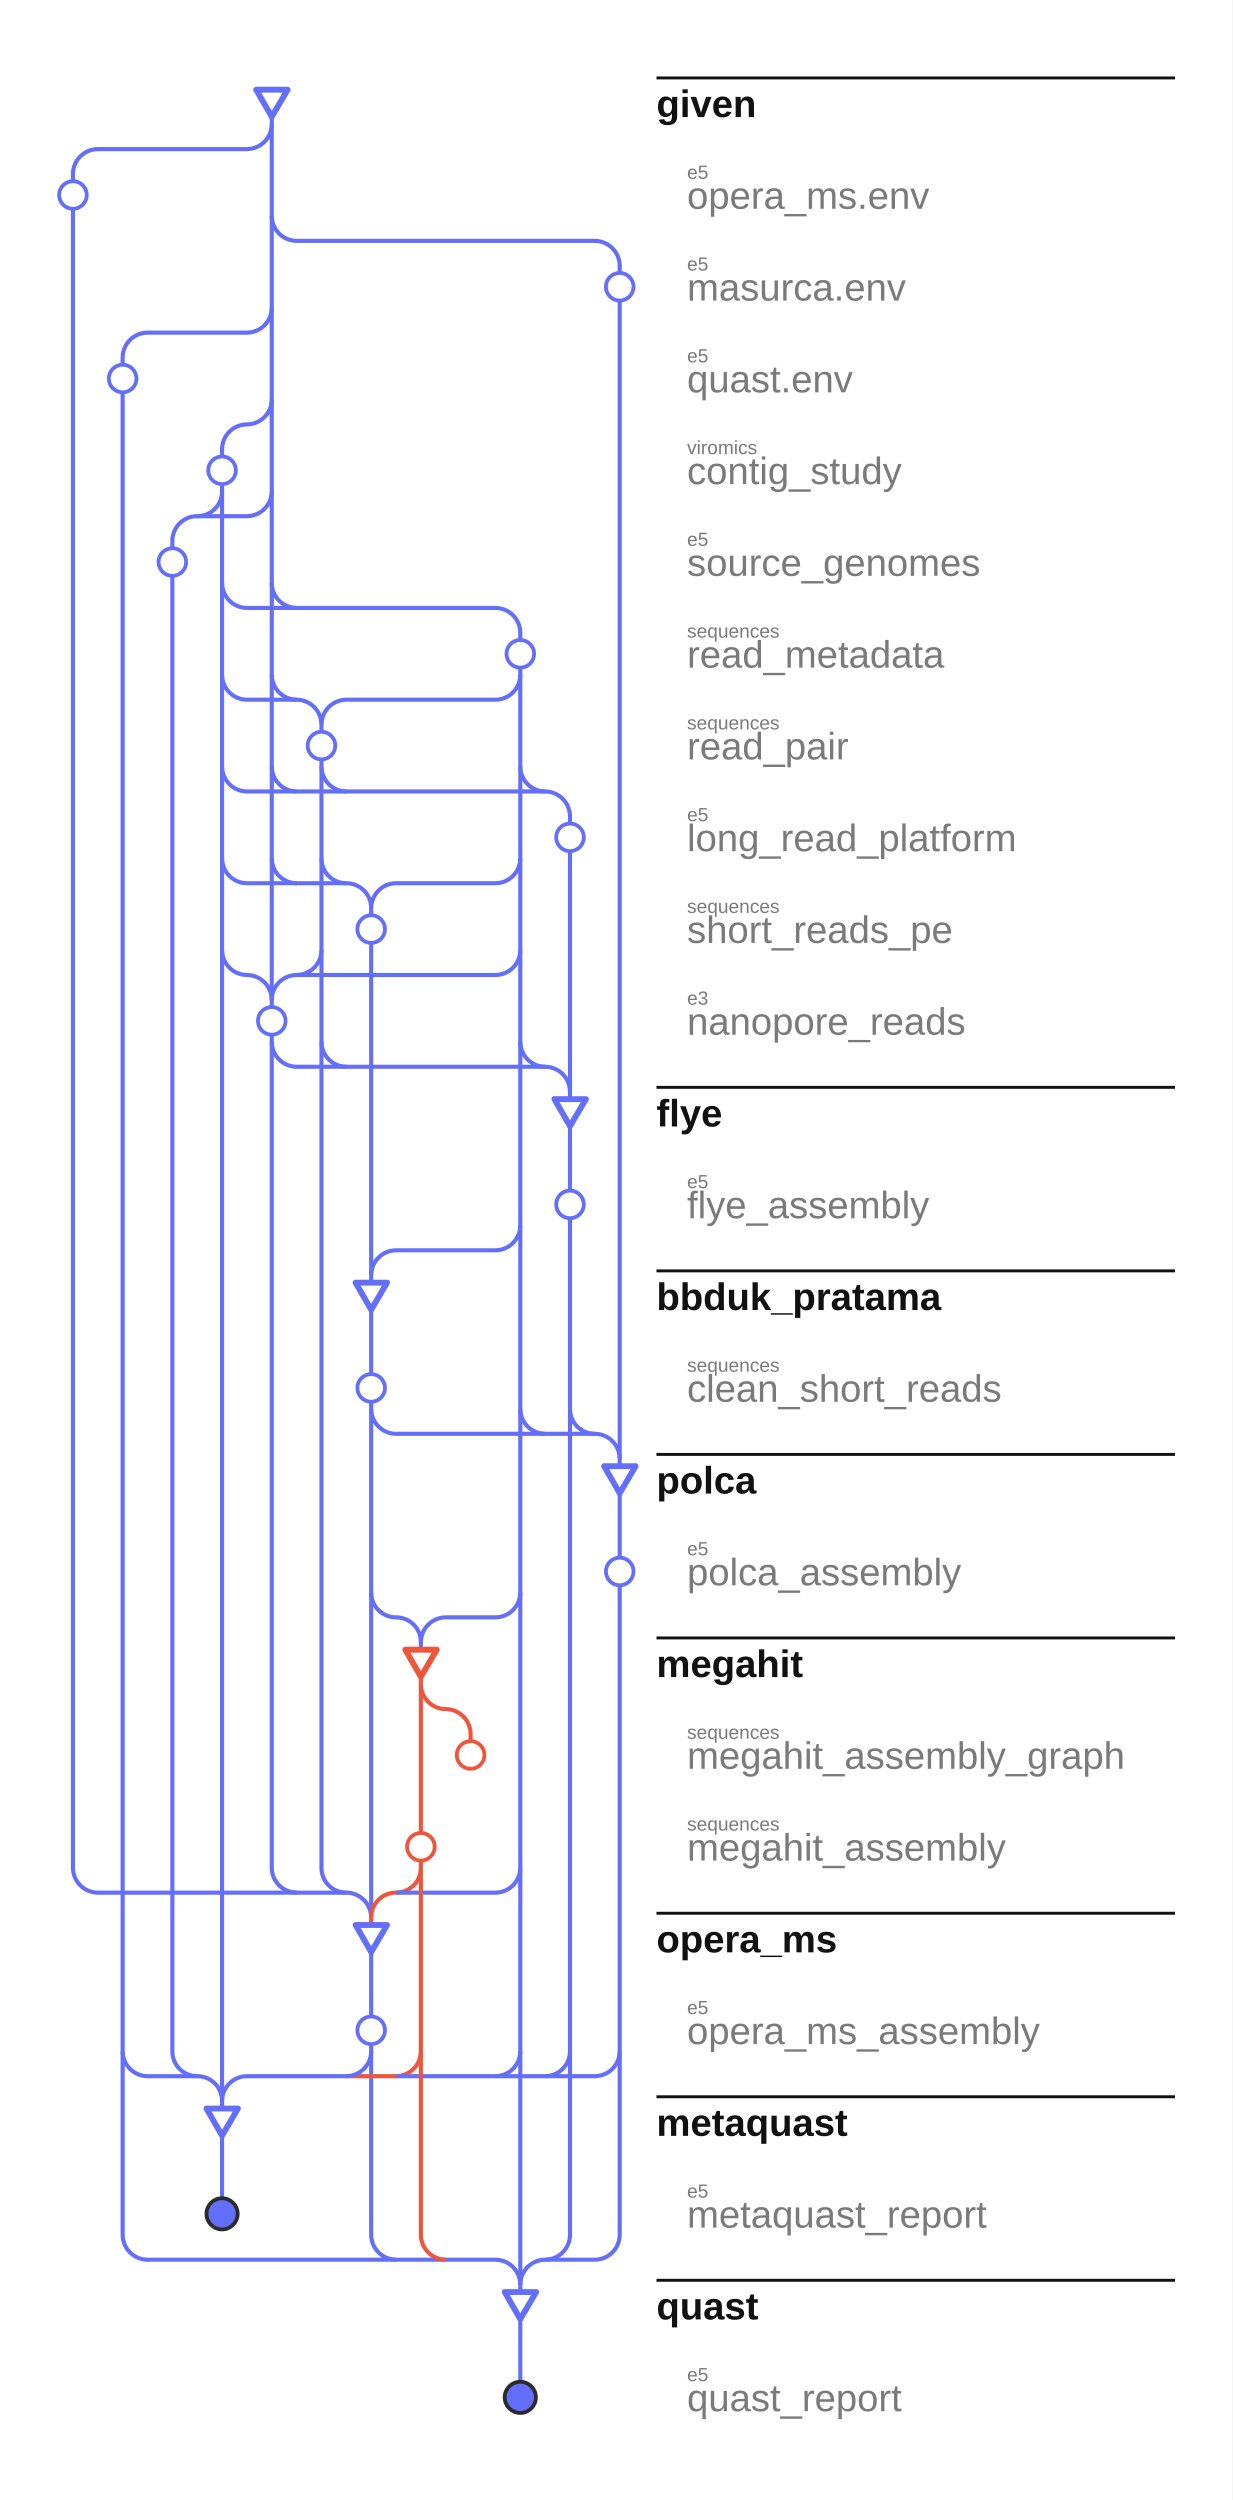
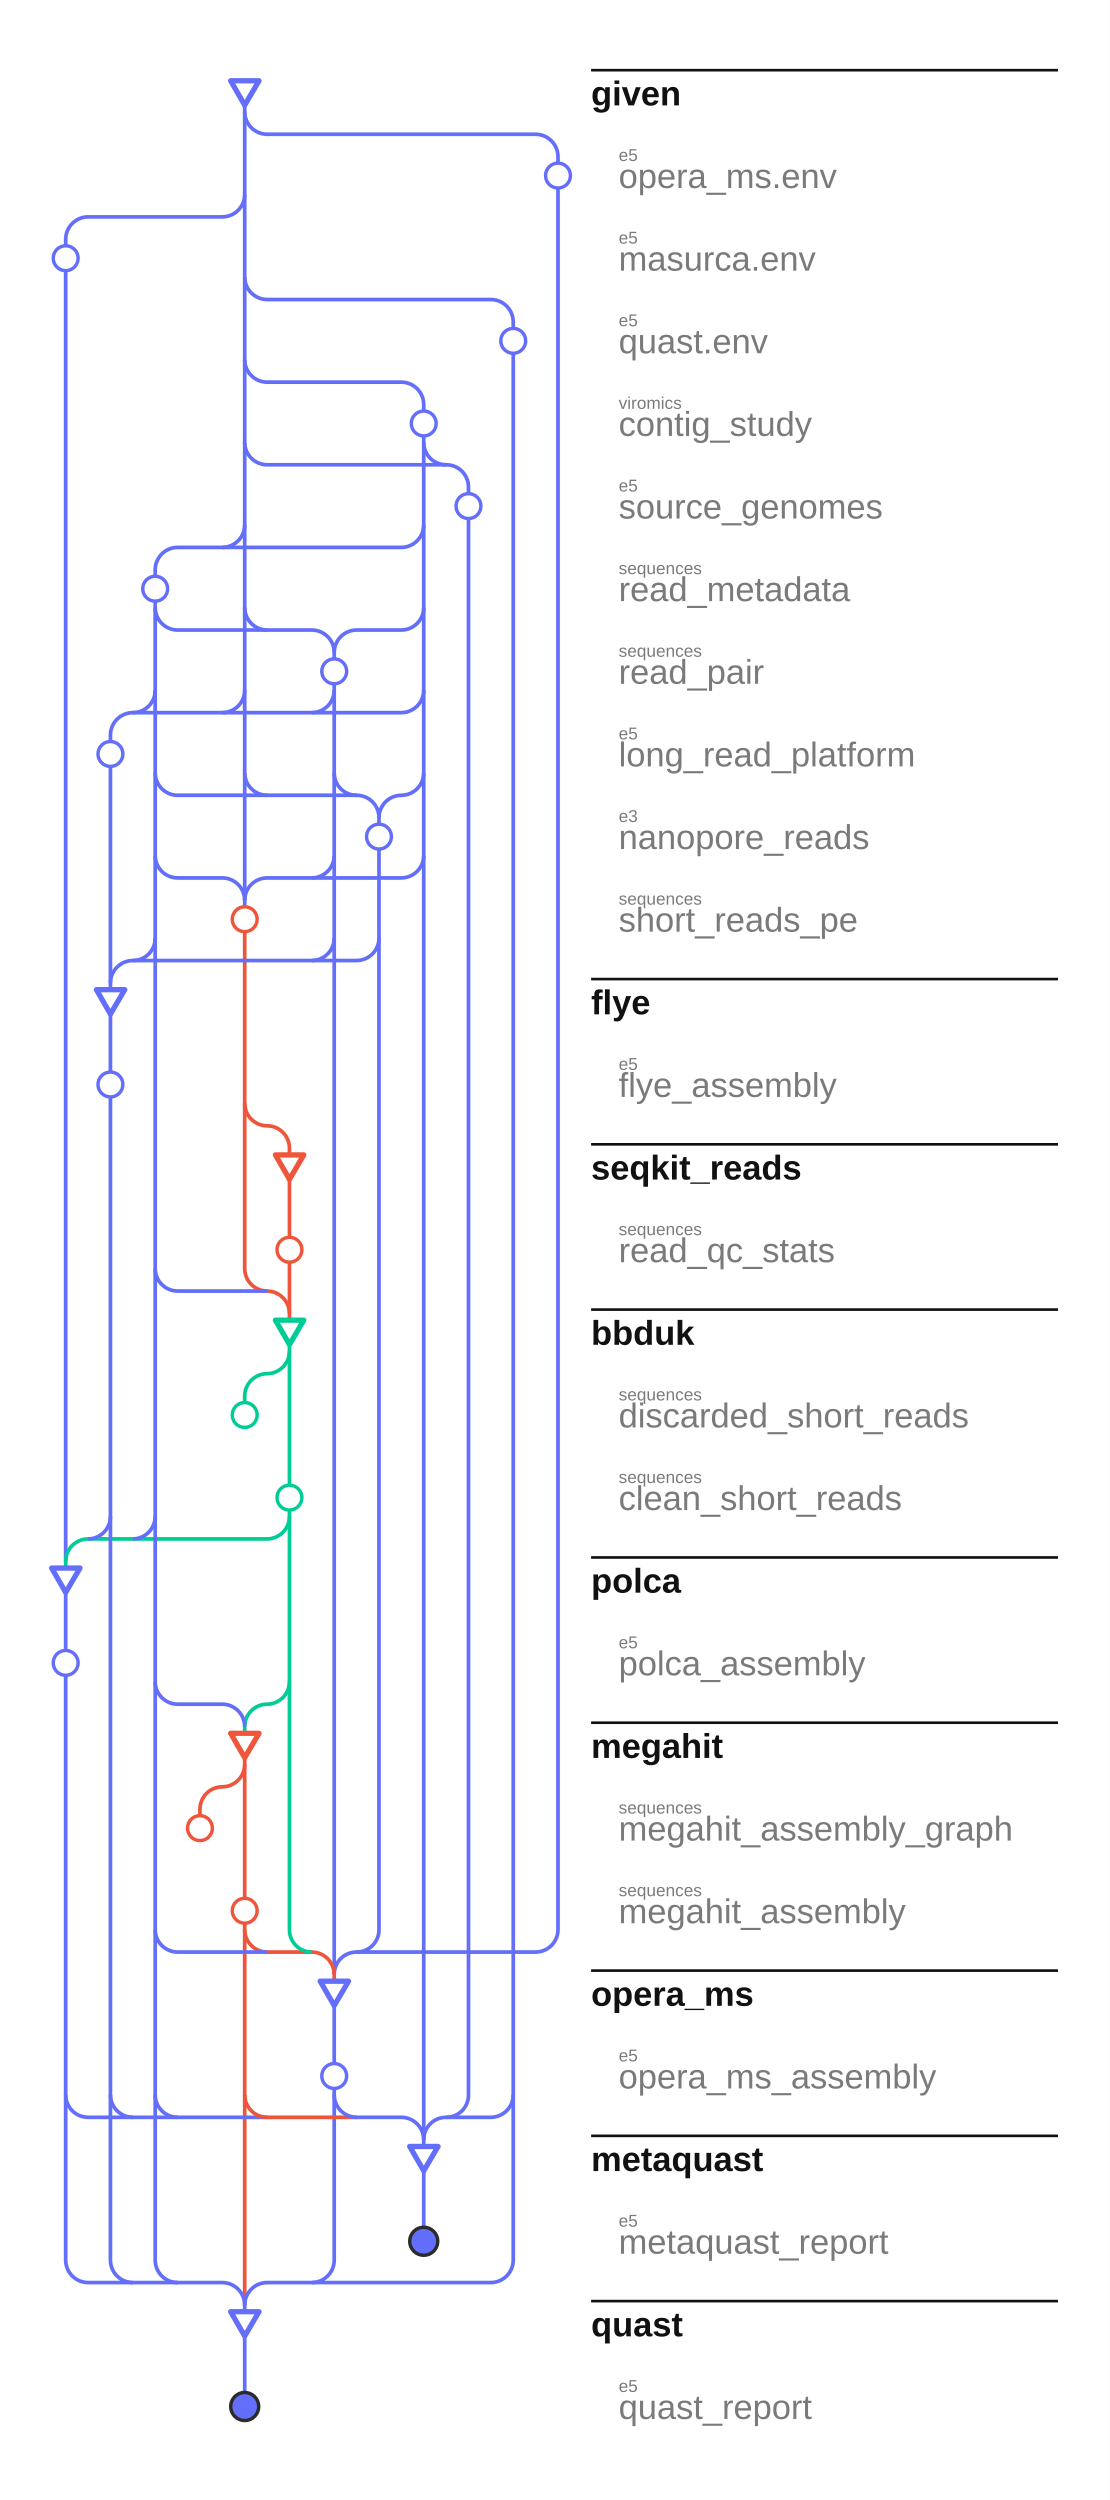
- <svg xmlns="http://www.w3.org/2000/svg" width="419" height="850" viewBox="0 0 419 850">
-   <rect width="419" height="850" fill="#FFFFFF" />
+ <svg xmlns="http://www.w3.org/2000/svg" width="419" height="944" viewBox="0 0 419 944">
+   <rect width="419" height="944" fill="#FFFFFF" />
  <g fill="none" stroke="#666666" stroke-width="1.4" stroke-linejoin="round" stroke-linecap="butt">
    <path d="M 92.4,39.7 L 92.4,42.2 L 92.4,73.5 L 92.4,104.7 L 92.4,135.8 L 92.4,167.1 L 92.4,198.2 L 92.4,229.4 L 92.4,260.6 L 92.4,291.9 L 92.4,339.9 L 92.4,342.4" stroke="#636EFA" />
-     <path d="M 92.4,351.8 L 92.4,354.2 L 92.4,635.0 A 8.5,8.5 0 0 0 100.9,643.5" stroke="#636EFA" />
-     <path d="M 24.8,61.6 L 24.8,59.1 A 8.5,8.5 0 0 1 33.3,50.7 L 84.0,50.7 A 8.5,8.5 0 0 0 92.4,42.2" stroke="#636EFA" />
-     <path d="M 24.8,71.0 L 24.8,635.0 A 8.5,8.5 0 0 0 33.3,643.5 L 100.9,643.5 L 117.8,643.5 A 8.5,8.5 0 0 1 126.2,652.0" stroke="#636EFA" />
-     <path d="M 210.7,92.8 L 210.7,90.3 A 8.5,8.5 0 0 0 202.3,81.9 L 100.9,81.9 A 8.5,8.5 0 0 1 92.4,73.5" stroke="#636EFA" />
-     <path d="M 210.7,102.2 L 210.7,495.9 L 210.7,498.5" stroke="#636EFA" />
-     <path d="M 210.7,507.7 L 210.7,529.6" stroke="#636EFA" />
-     <path d="M 210.7,539.0 L 210.7,697.5 L 210.7,759.9 A 8.5,8.5 0 0 1 202.3,768.3 L 185.4,768.3 A 8.5,8.5 0 0 0 176.9,776.8" stroke="#636EFA" />
-     <path d="M 41.7,124.0 L 41.7,121.5 A 8.5,8.5 0 0 1 50.2,113.1 L 84.0,113.1 A 8.5,8.5 0 0 0 92.4,104.7" stroke="#636EFA" />
-     <path d="M 41.7,133.4 L 41.7,697.5 L 41.7,759.9 A 8.5,8.5 0 0 0 50.2,768.3 L 134.7,768.3 L 151.6,768.3 L 168.5,768.3 A 8.5,8.5 0 0 1 176.9,776.8" stroke="#636EFA" />
-     <path d="M 75.5,155.2 L 75.5,152.8 A 8.5,8.5 0 0 1 84.0,144.3 A 8.5,8.5 0 0 0 92.4,135.8" stroke="#636EFA" />
-     <path d="M 75.5,164.6 L 75.5,167.1 L 75.5,198.2 L 75.5,229.4 L 75.5,260.6 L 75.5,291.9 L 75.5,323.1 L 75.5,714.4 L 75.5,716.9" stroke="#636EFA" />
-     <path d="M 75.5,726.1 L 75.5,747.4" stroke="#636EFA" />
-     <path d="M 58.6,186.4 L 58.6,183.9 A 8.4,8.4 0 0 1 67.1,175.5 L 84.0,175.5 A 8.5,8.5 0 0 0 92.4,167.1" stroke="#636EFA" />
-     <path d="M 58.6,195.8 L 58.6,697.5 A 8.4,8.4 0 0 0 67.1,705.9" stroke="#636EFA" />
-     <path d="M 176.9,217.6 L 176.9,215.2 A 8.5,8.5 0 0 0 168.5,206.7 L 100.9,206.7 L 84.0,206.7 A 8.5,8.5 0 0 1 75.5,198.2" stroke="#636EFA" />
-     <path d="M 176.9,227.0 L 176.9,229.4 L 176.9,260.6 L 176.9,291.9 L 176.9,323.1 L 176.9,354.2 L 176.9,416.6 L 176.9,479.1 L 176.9,541.5 L 176.9,635.0 L 176.9,697.5 L 176.9,776.8 L 176.9,779.3" stroke="#636EFA" />
-     <path d="M 176.9,788.5 L 176.9,809.8" stroke="#636EFA" />
-     <path d="M 109.3,248.8 L 109.3,246.3 A 8.5,8.5 0 0 0 100.9,237.9 L 84.0,237.9 A 8.5,8.5 0 0 1 75.5,229.4" stroke="#636EFA" />
-     <path d="M 109.3,258.2 L 109.3,260.6 L 109.3,291.9 L 109.3,323.1 L 109.3,354.2 L 109.3,635.0 A 8.4,8.4 0 0 0 117.8,643.5" stroke="#636EFA" />
-     <path d="M 193.8,280.0 L 193.8,277.6 A 8.5,8.5 0 0 0 185.4,269.1 L 117.8,269.1 L 100.9,269.1 L 84.0,269.1 A 8.5,8.5 0 0 1 75.5,260.6" stroke="#636EFA" />
-     <path d="M 193.8,289.4 L 193.8,371.1 L 193.8,373.7" stroke="#636EFA" />
-     <path d="M 193.8,382.9 L 193.8,404.8" stroke="#636EFA" />
-     <path d="M 193.8,414.2 L 193.8,479.1 L 193.8,697.5 L 193.8,759.9 A 8.5,8.5 0 0 1 185.4,768.3" stroke="#636EFA" />
-     <path d="M 126.2,311.2 L 126.2,308.8 A 8.4,8.4 0 0 0 117.8,300.3 L 100.9,300.3 L 84.0,300.3 A 8.5,8.5 0 0 1 75.5,291.9" stroke="#636EFA" />
-     <path d="M 126.2,320.6 L 126.2,433.6 L 126.2,436.1" stroke="#636EFA" />
-     <path d="M 126.2,445.3 L 126.2,467.2" stroke="#636EFA" />
-     <path d="M 126.2,476.6 L 126.2,479.1 L 126.2,541.5 L 126.2,652.0" stroke="#636EFA" />
-     <path d="M 126.2,654.5 L 126.2,652.0 A 8.4,8.4 0 0 1 134.7,643.5 A 8.4,8.4 0 0 0 143.1,635.0" stroke="#EF553B" />
-     <path d="M 126.2,663.7 L 126.2,685.6" stroke="#636EFA" />
-     <path d="M 126.2,695.0 L 126.2,697.5 L 126.2,759.9 A 8.5,8.5 0 0 0 134.7,768.3" stroke="#636EFA" />
-     <path d="M 134.7,643.5 L 168.5,643.5 A 8.5,8.5 0 0 0 176.9,635.0" stroke="#636EFA" />
-     <path d="M 117.8,705.9 L 134.7,705.9 A 8.5,8.5 0 0 0 143.1,697.5" stroke="#EF553B" />
-     <path d="M 134.7,705.9 L 168.5,705.9 L 185.4,705.9 L 202.3,705.9 A 8.5,8.5 0 0 0 210.7,697.5" stroke="#636EFA" />
-     <path d="M 143.1,560.9 L 143.1,558.4 A 8.5,8.5 0 0 1 151.6,549.9 L 168.5,549.9 A 8.5,8.5 0 0 0 176.9,541.5" stroke="#636EFA" />
-     <path d="M 143.1,570.1 L 143.1,572.6 L 143.1,623.2" stroke="#EF553B" />
-     <path d="M 143.1,632.6 L 143.1,635.0 L 143.1,697.5 L 143.1,759.9 A 8.5,8.5 0 0 0 151.6,768.3" stroke="#EF553B" />
-     <path d="M 160.0,592.0 L 160.0,589.5 A 8.5,8.5 0 0 0 151.6,581.1 A 8.5,8.5 0 0 1 143.1,572.6" stroke="#EF553B" />
-     <path d="M 92.4,198.2 A 8.5,8.5 0 0 0 100.9,206.7" stroke="#636EFA" />
+     <path d="M 92.4,351.8 L 92.4,416.6 L 92.4,479.1 A 8.5,8.5 0 0 0 100.9,487.5 A 8.5,8.5 0 0 1 109.3,495.9" stroke="#EF553B" />
+     <path d="M 92.4,529.6 L 92.4,527.1 A 8.5,8.5 0 0 1 100.9,518.7 A 8.5,8.5 0 0 0 109.3,510.2" stroke="#00CC96" />
+     <path d="M 92.4,654.5 L 92.4,652.0 A 8.5,8.5 0 0 1 100.9,643.5 A 8.5,8.5 0 0 0 109.3,635.0" stroke="#00CC96" />
+     <path d="M 92.4,663.7 L 92.4,666.2 L 92.4,716.8" stroke="#EF553B" />
+     <path d="M 92.4,726.2 L 92.4,728.6 L 92.4,791.0 L 92.4,870.4" stroke="#EF553B" />
+     <path d="M 92.4,872.9 L 92.4,870.4 A 8.5,8.5 0 0 1 100.9,861.9 L 117.8,861.9 L 185.4,861.9 A 8.5,8.5 0 0 0 193.8,853.5 L 193.8,791.0 L 193.8,133.4" stroke="#636EFA" />
+     <path d="M 92.4,882.1 L 92.4,903.4" stroke="#636EFA" />
+     <path d="M 210.7,61.6 L 210.7,59.1 A 8.5,8.5 0 0 0 202.3,50.7 L 100.9,50.7 A 8.5,8.5 0 0 1 92.4,42.2" stroke="#636EFA" />
+     <path d="M 210.7,71.0 L 210.7,728.6 A 8.5,8.5 0 0 1 202.3,737.1 L 134.7,737.1 A 8.4,8.4 0 0 0 126.2,745.5" stroke="#636EFA" />
+     <path d="M 24.8,92.8 L 24.8,90.3 A 8.5,8.5 0 0 1 33.3,81.9 L 84.0,81.9 A 8.5,8.5 0 0 0 92.4,73.5" stroke="#636EFA" />
+     <path d="M 24.8,102.2 L 24.8,589.5" stroke="#636EFA" />
+     <path d="M 24.8,592.1 L 24.8,589.5 A 8.5,8.5 0 0 1 33.3,581.1 L 50.2,581.1 L 100.9,581.1 A 8.5,8.5 0 0 0 109.3,572.6" stroke="#00CC96" />
+     <path d="M 24.8,601.3 L 24.8,623.2" stroke="#636EFA" />
+     <path d="M 24.8,632.6 L 24.8,791.0 L 24.8,853.5 A 8.5,8.5 0 0 0 33.3,861.9 L 50.2,861.9 L 67.1,861.9 L 84.0,861.9 A 8.5,8.5 0 0 1 92.4,870.4" stroke="#636EFA" />
+     <path d="M 193.8,124.0 L 193.8,121.5 A 8.5,8.5 0 0 0 185.4,113.1 L 100.9,113.1 A 8.5,8.5 0 0 1 92.4,104.7" stroke="#636EFA" />
+     <path d="M 160.0,155.2 L 160.0,152.8 A 8.5,8.5 0 0 0 151.6,144.3 L 100.9,144.3 A 8.5,8.5 0 0 1 92.4,135.8" stroke="#636EFA" />
+     <path d="M 160.0,164.6 L 160.0,167.1 L 160.0,198.2 L 160.0,229.4 L 160.0,260.6 L 160.0,291.9 L 160.0,323.1 L 160.0,808.0 L 160.0,810.5" stroke="#636EFA" />
+     <path d="M 160.0,819.7 L 160.0,841.0" stroke="#636EFA" />
+     <path d="M 176.9,186.4 L 176.9,183.9 A 8.4,8.4 0 0 0 168.5,175.5 L 100.9,175.5 A 8.5,8.5 0 0 1 92.4,167.1" stroke="#636EFA" />
+     <path d="M 176.9,195.8 L 176.9,791.0 A 8.4,8.4 0 0 1 168.5,799.5" stroke="#636EFA" />
+     <path d="M 58.6,217.6 L 58.6,215.2 A 8.5,8.5 0 0 1 67.1,206.7 L 84.0,206.7 L 151.6,206.7 A 8.5,8.5 0 0 0 160.0,198.2" stroke="#636EFA" />
+     <path d="M 58.6,227.0 L 58.6,229.4 L 58.6,260.6 L 58.6,291.9 L 58.6,323.1 L 58.6,354.2 L 58.6,479.1 L 58.6,572.6 L 58.6,635.0 L 58.6,728.6 L 58.6,791.0 L 58.6,853.5 A 8.5,8.5 0 0 0 67.1,861.9" stroke="#636EFA" />
+     <path d="M 126.2,248.8 L 126.2,246.3 A 8.5,8.5 0 0 0 117.8,237.9 L 100.9,237.9 L 67.1,237.9 A 8.5,8.5 0 0 1 58.6,229.4" stroke="#636EFA" />
+     <path d="M 126.2,258.2 L 126.2,260.6 L 126.2,291.9 L 126.2,323.1 L 126.2,354.2 L 126.2,745.5" stroke="#636EFA" />
+     <path d="M 126.2,748.1 L 126.2,745.5 A 8.5,8.5 0 0 0 117.8,737.1 L 100.9,737.1 A 8.5,8.5 0 0 1 92.4,728.6" stroke="#EF553B" />
+     <path d="M 126.2,757.3 L 126.2,779.2" stroke="#636EFA" />
+     <path d="M 126.2,788.6 L 126.2,791.0 L 126.2,853.5 A 8.5,8.5 0 0 1 117.8,861.9" stroke="#636EFA" />
+     <path d="M 41.7,280.0 L 41.7,277.6 A 8.5,8.5 0 0 1 50.2,269.1 L 84.0,269.1 L 117.8,269.1 L 151.6,269.1 A 8.5,8.5 0 0 0 160.0,260.6" stroke="#636EFA" />
+     <path d="M 41.7,289.4 L 41.7,371.1 L 41.7,373.7" stroke="#636EFA" />
+     <path d="M 41.7,382.9 L 41.7,404.8" stroke="#636EFA" />
+     <path d="M 41.7,414.2 L 41.7,572.6 L 41.7,791.0 L 41.7,853.5 A 8.5,8.5 0 0 0 50.2,861.9" stroke="#636EFA" />
+     <path d="M 143.1,311.2 L 143.1,308.8 A 8.4,8.4 0 0 0 134.7,300.3 L 100.9,300.3 L 67.1,300.3 A 8.5,8.5 0 0 1 58.6,291.9" stroke="#636EFA" />
+     <path d="M 143.1,320.6 L 143.1,354.2 L 143.1,728.6 A 8.4,8.4 0 0 1 134.7,737.1" stroke="#636EFA" />
+     <path d="M 100.9,737.1 L 67.1,737.1 A 8.5,8.5 0 0 1 58.6,728.6" stroke="#636EFA" />
+     <path d="M 100.9,799.5 L 67.1,799.5 L 50.2,799.5 L 33.3,799.5 A 8.5,8.5 0 0 1 24.8,791.0" stroke="#636EFA" />
+     <path d="M 134.7,799.5 L 100.9,799.5 A 8.5,8.5 0 0 1 92.4,791.0" stroke="#EF553B" />
+     <path d="M 100.9,487.5 L 67.1,487.5 A 8.5,8.5 0 0 1 58.6,479.1" stroke="#636EFA" />
+     <path d="M 109.3,436.1 L 109.3,433.6 A 8.5,8.5 0 0 0 100.9,425.1 A 8.5,8.5 0 0 1 92.4,416.6" stroke="#EF553B" />
+     <path d="M 109.3,445.3 L 109.3,467.2" stroke="#EF553B" />
+     <path d="M 109.3,476.6 L 109.3,495.9 L 109.3,498.5" stroke="#EF553B" />
+     <path d="M 109.3,507.7 L 109.3,510.2 L 109.3,560.8" stroke="#00CC96" />
+     <path d="M 109.3,570.2 L 109.3,572.6 L 109.3,635.0 L 109.3,728.6 A 8.4,8.4 0 0 0 117.8,737.1" stroke="#00CC96" />
+     <path d="M 75.5,685.6 L 75.5,683.1 A 8.5,8.5 0 0 1 84.0,674.7 A 8.5,8.5 0 0 0 92.4,666.2" stroke="#EF553B" />
+     <path d="M 92.4,198.2 A 8.5,8.5 0 0 1 84.0,206.7" stroke="#636EFA" />
    <path d="M 92.4,229.4 A 8.5,8.5 0 0 0 100.9,237.9" stroke="#636EFA" />
-     <path d="M 92.4,260.6 A 8.5,8.5 0 0 0 100.9,269.1" stroke="#636EFA" />
+     <path d="M 92.4,260.6 A 8.5,8.5 0 0 1 84.0,269.1" stroke="#636EFA" />
    <path d="M 92.4,291.9 A 8.5,8.5 0 0 0 100.9,300.3" stroke="#636EFA" />
-     <path d="M 41.7,697.5 A 8.5,8.5 0 0 0 50.2,705.9 L 67.1,705.9 A 8.4,8.4 0 0 1 75.5,714.4" stroke="#636EFA" />
-     <path d="M 75.5,167.1 A 8.4,8.4 0 0 1 67.1,175.5" stroke="#636EFA" />
-     <path d="M 75.5,323.1 A 8.5,8.5 0 0 0 84.0,331.5 A 8.5,8.5 0 0 1 92.4,339.9" stroke="#636EFA" />
-     <path d="M 176.9,229.4 A 8.5,8.5 0 0 1 168.5,237.9 L 117.8,237.9 A 8.5,8.5 0 0 0 109.3,246.3" stroke="#636EFA" />
-     <path d="M 176.9,260.6 A 8.5,8.5 0 0 0 185.4,269.1" stroke="#636EFA" />
-     <path d="M 176.9,291.9 A 8.5,8.5 0 0 1 168.5,300.3 L 134.7,300.3 A 8.5,8.5 0 0 0 126.2,308.8" stroke="#636EFA" />
-     <path d="M 176.9,323.1 A 8.5,8.5 0 0 1 168.5,331.5 L 100.9,331.5 A 8.5,8.5 0 0 0 92.4,339.9" stroke="#636EFA" />
-     <path d="M 176.9,354.2 A 8.5,8.5 0 0 0 185.4,362.7" stroke="#636EFA" />
-     <path d="M 193.8,371.1 A 8.5,8.5 0 0 0 185.4,362.7 L 117.8,362.7 L 100.9,362.7 A 8.5,8.5 0 0 1 92.4,354.2" stroke="#636EFA" />
-     <path d="M 176.9,416.6 A 8.5,8.5 0 0 1 168.5,425.1 L 134.7,425.1 A 8.5,8.5 0 0 0 126.2,433.6" stroke="#636EFA" />
-     <path d="M 176.9,479.1 A 8.5,8.5 0 0 0 185.4,487.5" stroke="#636EFA" />
-     <path d="M 210.7,495.9 A 8.5,8.5 0 0 0 202.3,487.5 L 185.4,487.5 L 134.7,487.5 A 8.5,8.5 0 0 1 126.2,479.1" stroke="#636EFA" />
-     <path d="M 176.9,697.5 A 8.5,8.5 0 0 1 168.5,705.9" stroke="#636EFA" />
-     <path d="M 75.5,714.4 A 8.5,8.5 0 0 1 84.0,705.9 L 117.8,705.9 A 8.5,8.5 0 0 0 126.2,697.5" stroke="#636EFA" />
-     <path d="M 109.3,260.6 A 8.5,8.5 0 0 0 117.8,269.1" stroke="#636EFA" />
-     <path d="M 109.3,291.9 A 8.4,8.4 0 0 0 117.8,300.3" stroke="#636EFA" />
-     <path d="M 109.3,323.1 A 8.5,8.5 0 0 1 100.9,331.5" stroke="#636EFA" />
-     <path d="M 109.3,354.2 A 8.5,8.5 0 0 0 117.8,362.7" stroke="#636EFA" />
-     <path d="M 193.8,479.1 A 8.4,8.4 0 0 0 202.3,487.5" stroke="#636EFA" />
-     <path d="M 193.8,697.5 A 8.5,8.5 0 0 1 185.4,705.9" stroke="#636EFA" />
-     <path d="M 126.2,541.5 A 8.4,8.4 0 0 0 134.7,549.9 A 8.4,8.4 0 0 1 143.1,558.4" stroke="#636EFA" />
+     <path d="M 193.8,791.0 A 8.5,8.5 0 0 1 185.4,799.5 L 168.5,799.5 A 8.4,8.4 0 0 0 160.0,808.0" stroke="#636EFA" />
+     <path d="M 160.0,167.1 A 8.4,8.4 0 0 0 168.5,175.5" stroke="#636EFA" />
+     <path d="M 160.0,229.4 A 8.5,8.5 0 0 1 151.6,237.9 L 134.7,237.9 A 8.5,8.5 0 0 0 126.2,246.3" stroke="#636EFA" />
+     <path d="M 160.0,291.9 A 8.5,8.5 0 0 1 151.6,300.3 A 8.5,8.5 0 0 0 143.1,308.8" stroke="#636EFA" />
+     <path d="M 160.0,323.1 A 8.5,8.5 0 0 1 151.6,331.5 L 117.8,331.5 L 100.9,331.5 A 8.5,8.5 0 0 0 92.4,339.9" stroke="#636EFA" />
+     <path d="M 58.6,260.6 A 8.4,8.4 0 0 1 50.2,269.1" stroke="#636EFA" />
+     <path d="M 58.6,323.1 A 8.5,8.5 0 0 0 67.1,331.5 L 84.0,331.5 A 8.5,8.5 0 0 1 92.4,339.9" stroke="#636EFA" />
+     <path d="M 58.6,354.2 A 8.4,8.4 0 0 1 50.2,362.7" stroke="#636EFA" />
+     <path d="M 41.7,371.1 A 8.5,8.5 0 0 1 50.2,362.7 L 117.8,362.7 L 134.7,362.7 A 8.5,8.5 0 0 0 143.1,354.2" stroke="#636EFA" />
+     <path d="M 58.6,572.6 A 8.5,8.5 0 0 1 50.2,581.1" stroke="#636EFA" />
+     <path d="M 58.6,635.0 A 8.5,8.5 0 0 0 67.1,643.5 L 84.0,643.5 A 8.5,8.5 0 0 1 92.4,652.0" stroke="#636EFA" />
+     <path d="M 58.6,791.0 A 8.5,8.5 0 0 0 67.1,799.5" stroke="#636EFA" />
+     <path d="M 160.0,808.0 A 8.5,8.5 0 0 0 151.6,799.5 L 134.7,799.5 A 8.5,8.5 0 0 1 126.2,791.0" stroke="#636EFA" />
+     <path d="M 126.2,260.6 A 8.5,8.5 0 0 1 117.8,269.1" stroke="#636EFA" />
+     <path d="M 126.2,291.9 A 8.4,8.4 0 0 0 134.7,300.3" stroke="#636EFA" />
+     <path d="M 126.2,323.1 A 8.5,8.5 0 0 1 117.8,331.5" stroke="#636EFA" />
+     <path d="M 126.2,354.2 A 8.5,8.5 0 0 1 117.8,362.7" stroke="#636EFA" />
+     <path d="M 41.7,572.6 A 8.5,8.5 0 0 1 33.3,581.1" stroke="#636EFA" />
+     <path d="M 41.7,791.0 A 8.5,8.5 0 0 0 50.2,799.5" stroke="#636EFA" />
  </g>
  <g>
    <polygon points="87.1,30.5 97.8,30.5 92.4,39.7" fill="#FFFFFF" stroke="#636EFA" stroke-width="2.0" stroke-linejoin="round" />
    <line x1="223.2" y1="26.5" x2="399.5" y2="26.5" stroke="#111111" stroke-width="1" />
    <text x="223.2" y="39.8" font-family="Arial" font-size="13" fill="#111111" font-weight="600" text-anchor="start">given</text>
  </g>
  <g>
-     <circle cx="24.8" cy="66.3" r="4.7" fill="#FFFFFF" stroke="#636EFA" stroke-width="1.3" />
+     <circle cx="210.7" cy="66.3" r="4.7" fill="#FFFFFF" stroke="#636EFA" stroke-width="1.3" />
    <text x="233.6" y="60.8" font-family="Arial" font-size="6.5" fill="#7A7A7A" text-anchor="start">e5</text>
    <text x="233.6" y="71.0" font-family="Arial" font-size="13" fill="#7A7A7A" font-weight="normal" text-anchor="start">opera_ms.env</text>
  </g>
  <g>
-     <circle cx="210.7" cy="97.5" r="4.7" fill="#FFFFFF" stroke="#636EFA" stroke-width="1.3" />
+     <circle cx="24.8" cy="97.5" r="4.7" fill="#FFFFFF" stroke="#636EFA" stroke-width="1.3" />
    <text x="233.6" y="92.0" font-family="Arial" font-size="6.5" fill="#7A7A7A" text-anchor="start">e5</text>
    <text x="233.6" y="102.2" font-family="Arial" font-size="13" fill="#7A7A7A" font-weight="normal" text-anchor="start">masurca.env</text>
  </g>
  <g>
-     <circle cx="41.7" cy="128.7" r="4.7" fill="#FFFFFF" stroke="#636EFA" stroke-width="1.3" />
+     <circle cx="193.8" cy="128.7" r="4.7" fill="#FFFFFF" stroke="#636EFA" stroke-width="1.3" />
    <text x="233.6" y="123.2" font-family="Arial" font-size="6.5" fill="#7A7A7A" text-anchor="start">e5</text>
    <text x="233.6" y="133.4" font-family="Arial" font-size="13" fill="#7A7A7A" font-weight="normal" text-anchor="start">quast.env</text>
  </g>
  <g>
-     <circle cx="75.5" cy="159.9" r="4.7" fill="#FFFFFF" stroke="#636EFA" stroke-width="1.3" />
+     <circle cx="160.0" cy="159.9" r="4.7" fill="#FFFFFF" stroke="#636EFA" stroke-width="1.3" />
    <text x="233.6" y="154.4" font-family="Arial" font-size="6.5" fill="#7A7A7A" text-anchor="start">viromics</text>
    <text x="233.6" y="164.6" font-family="Arial" font-size="13" fill="#7A7A7A" font-weight="normal" text-anchor="start">contig_study</text>
  </g>
  <g>
-     <circle cx="58.6" cy="191.1" r="4.7" fill="#FFFFFF" stroke="#636EFA" stroke-width="1.3" />
+     <circle cx="176.9" cy="191.1" r="4.7" fill="#FFFFFF" stroke="#636EFA" stroke-width="1.3" />
    <text x="233.6" y="185.6" font-family="Arial" font-size="6.5" fill="#7A7A7A" text-anchor="start">e5</text>
    <text x="233.6" y="195.8" font-family="Arial" font-size="13" fill="#7A7A7A" font-weight="normal" text-anchor="start">source_genomes</text>
  </g>
  <g>
-     <circle cx="176.9" cy="222.3" r="4.7" fill="#FFFFFF" stroke="#636EFA" stroke-width="1.3" />
+     <circle cx="58.6" cy="222.3" r="4.7" fill="#FFFFFF" stroke="#636EFA" stroke-width="1.3" />
    <text x="233.6" y="216.8" font-family="Arial" font-size="6.5" fill="#7A7A7A" text-anchor="start">sequences</text>
    <text x="233.6" y="227.0" font-family="Arial" font-size="13" fill="#7A7A7A" font-weight="normal" text-anchor="start">read_metadata</text>
  </g>
  <g>
-     <circle cx="109.3" cy="253.5" r="4.7" fill="#FFFFFF" stroke="#636EFA" stroke-width="1.3" />
+     <circle cx="126.2" cy="253.5" r="4.7" fill="#FFFFFF" stroke="#636EFA" stroke-width="1.3" />
    <text x="233.6" y="248.0" font-family="Arial" font-size="6.5" fill="#7A7A7A" text-anchor="start">sequences</text>
    <text x="233.6" y="258.2" font-family="Arial" font-size="13" fill="#7A7A7A" font-weight="normal" text-anchor="start">read_pair</text>
  </g>
  <g>
-     <circle cx="193.8" cy="284.7" r="4.7" fill="#FFFFFF" stroke="#636EFA" stroke-width="1.3" />
+     <circle cx="41.7" cy="284.7" r="4.7" fill="#FFFFFF" stroke="#636EFA" stroke-width="1.3" />
    <text x="233.6" y="279.2" font-family="Arial" font-size="6.5" fill="#7A7A7A" text-anchor="start">e5</text>
    <text x="233.6" y="289.4" font-family="Arial" font-size="13" fill="#7A7A7A" font-weight="normal" text-anchor="start">long_read_platform</text>
  </g>
  <g>
-     <circle cx="126.2" cy="315.9" r="4.7" fill="#FFFFFF" stroke="#636EFA" stroke-width="1.3" />
-     <text x="233.6" y="310.4" font-family="Arial" font-size="6.5" fill="#7A7A7A" text-anchor="start">sequences</text>
-     <text x="233.6" y="320.6" font-family="Arial" font-size="13" fill="#7A7A7A" font-weight="normal" text-anchor="start">short_reads_pe</text>
-   </g>
-   <g>
-     <circle cx="92.4" cy="347.1" r="4.7" fill="#FFFFFF" stroke="#636EFA" stroke-width="1.3" />
-     <text x="233.6" y="341.6" font-family="Arial" font-size="6.5" fill="#7A7A7A" text-anchor="start">e3</text>
-     <text x="233.6" y="351.8" font-family="Arial" font-size="13" fill="#7A7A7A" font-weight="normal" text-anchor="start">nanopore_reads</text>
-   </g>
-   <g>
-     <polygon points="188.5,373.7 199.2,373.7 193.8,382.9" fill="#FFFFFF" stroke="#636EFA" stroke-width="2.0" stroke-linejoin="round" />
+     <circle cx="143.1" cy="315.9" r="4.7" fill="#FFFFFF" stroke="#636EFA" stroke-width="1.3" />
+     <text x="233.6" y="310.4" font-family="Arial" font-size="6.5" fill="#7A7A7A" text-anchor="start">e3</text>
+     <text x="233.6" y="320.6" font-family="Arial" font-size="13" fill="#7A7A7A" font-weight="normal" text-anchor="start">nanopore_reads</text>
+   </g>
+   <g>
+     <circle cx="92.4" cy="347.1" r="4.7" fill="#FFFFFF" stroke="#EF553B" stroke-width="1.3" />
+     <text x="233.6" y="341.6" font-family="Arial" font-size="6.5" fill="#7A7A7A" text-anchor="start">sequences</text>
+     <text x="233.6" y="351.8" font-family="Arial" font-size="13" fill="#7A7A7A" font-weight="normal" text-anchor="start">short_reads_pe</text>
+   </g>
+   <g>
+     <polygon points="36.4,373.7 47.1,373.7 41.7,382.9" fill="#FFFFFF" stroke="#636EFA" stroke-width="2.0" stroke-linejoin="round" />
    <line x1="223.2" y1="369.7" x2="399.5" y2="369.7" stroke="#111111" stroke-width="1" />
    <text x="223.2" y="383.0" font-family="Arial" font-size="13" fill="#111111" font-weight="600" text-anchor="start">flye</text>
  </g>
  <g>
-     <circle cx="193.8" cy="409.5" r="4.7" fill="#FFFFFF" stroke="#636EFA" stroke-width="1.3" />
+     <circle cx="41.7" cy="409.5" r="4.7" fill="#FFFFFF" stroke="#636EFA" stroke-width="1.3" />
    <text x="233.6" y="404.0" font-family="Arial" font-size="6.5" fill="#7A7A7A" text-anchor="start">e5</text>
    <text x="233.6" y="414.2" font-family="Arial" font-size="13" fill="#7A7A7A" font-weight="normal" text-anchor="start">flye_assembly</text>
  </g>
  <g>
-     <polygon points="120.9,436.1 131.6,436.1 126.2,445.3" fill="#FFFFFF" stroke="#636EFA" stroke-width="2.0" stroke-linejoin="round" />
+     <polygon points="104.0,436.1 114.7,436.1 109.3,445.3" fill="#FFFFFF" stroke="#EF553B" stroke-width="2.0" stroke-linejoin="round" />
    <line x1="223.2" y1="432.1" x2="399.5" y2="432.1" stroke="#111111" stroke-width="1" />
-     <text x="223.2" y="445.4" font-family="Arial" font-size="13" fill="#111111" font-weight="600" text-anchor="start">bbduk_pratama</text>
-   </g>
-   <g>
-     <circle cx="126.2" cy="471.9" r="4.7" fill="#FFFFFF" stroke="#636EFA" stroke-width="1.3" />
+     <text x="223.2" y="445.4" font-family="Arial" font-size="13" fill="#111111" font-weight="600" text-anchor="start">seqkit_reads</text>
+   </g>
+   <g>
+     <circle cx="109.3" cy="471.9" r="4.7" fill="#FFFFFF" stroke="#EF553B" stroke-width="1.3" />
    <text x="233.6" y="466.4" font-family="Arial" font-size="6.5" fill="#7A7A7A" text-anchor="start">sequences</text>
-     <text x="233.6" y="476.6" font-family="Arial" font-size="13" fill="#7A7A7A" font-weight="normal" text-anchor="start">clean_short_reads</text>
-   </g>
-   <g>
-     <polygon points="205.4,498.5 216.1,498.5 210.7,507.7" fill="#FFFFFF" stroke="#636EFA" stroke-width="2.0" stroke-linejoin="round" />
+     <text x="233.6" y="476.6" font-family="Arial" font-size="13" fill="#7A7A7A" font-weight="normal" text-anchor="start">read_qc_stats</text>
+   </g>
+   <g>
+     <polygon points="104.0,498.5 114.7,498.5 109.3,507.7" fill="#FFFFFF" stroke="#00CC96" stroke-width="2.0" stroke-linejoin="round" />
    <line x1="223.2" y1="494.5" x2="399.5" y2="494.5" stroke="#111111" stroke-width="1" />
-     <text x="223.2" y="507.8" font-family="Arial" font-size="13" fill="#111111" font-weight="600" text-anchor="start">polca</text>
-   </g>
-   <g>
-     <circle cx="210.7" cy="534.3" r="4.7" fill="#FFFFFF" stroke="#636EFA" stroke-width="1.3" />
-     <text x="233.6" y="528.8" font-family="Arial" font-size="6.5" fill="#7A7A7A" text-anchor="start">e5</text>
-     <text x="233.6" y="539.0" font-family="Arial" font-size="13" fill="#7A7A7A" font-weight="normal" text-anchor="start">polca_assembly</text>
-   </g>
-   <g>
-     <polygon points="137.8,560.9 148.5,560.9 143.1,570.1" fill="#FFFFFF" stroke="#EF553B" stroke-width="2.0" stroke-linejoin="round" />
-     <line x1="223.2" y1="556.9" x2="399.5" y2="556.9" stroke="#111111" stroke-width="1" />
-     <text x="223.2" y="570.2" font-family="Arial" font-size="13" fill="#111111" font-weight="600" text-anchor="start">megahit</text>
-   </g>
-   <g>
-     <circle cx="160.0" cy="596.7" r="4.7" fill="#FFFFFF" stroke="#EF553B" stroke-width="1.3" />
-     <text x="233.6" y="591.2" font-family="Arial" font-size="6.5" fill="#7A7A7A" text-anchor="start">sequences</text>
-     <text x="233.6" y="601.4" font-family="Arial" font-size="13" fill="#7A7A7A" font-weight="normal" text-anchor="start">megahit_assembly_graph</text>
-   </g>
-   <g>
-     <circle cx="143.1" cy="627.9" r="4.7" fill="#FFFFFF" stroke="#EF553B" stroke-width="1.3" />
-     <text x="233.6" y="622.4" font-family="Arial" font-size="6.5" fill="#7A7A7A" text-anchor="start">sequences</text>
-     <text x="233.6" y="632.6" font-family="Arial" font-size="13" fill="#7A7A7A" font-weight="normal" text-anchor="start">megahit_assembly</text>
-   </g>
-   <g>
-     <polygon points="120.9,654.5 131.6,654.5 126.2,663.7" fill="#FFFFFF" stroke="#636EFA" stroke-width="2.0" stroke-linejoin="round" />
+     <text x="223.2" y="507.8" font-family="Arial" font-size="13" fill="#111111" font-weight="600" text-anchor="start">bbduk</text>
+   </g>
+   <g>
+     <circle cx="92.4" cy="534.3" r="4.7" fill="#FFFFFF" stroke="#00CC96" stroke-width="1.3" />
+     <text x="233.6" y="528.8" font-family="Arial" font-size="6.5" fill="#7A7A7A" text-anchor="start">sequences</text>
+     <text x="233.6" y="539.0" font-family="Arial" font-size="13" fill="#7A7A7A" font-weight="normal" text-anchor="start">discarded_short_reads</text>
+   </g>
+   <g>
+     <circle cx="109.3" cy="565.5" r="4.7" fill="#FFFFFF" stroke="#00CC96" stroke-width="1.3" />
+     <text x="233.6" y="560.0" font-family="Arial" font-size="6.5" fill="#7A7A7A" text-anchor="start">sequences</text>
+     <text x="233.6" y="570.2" font-family="Arial" font-size="13" fill="#7A7A7A" font-weight="normal" text-anchor="start">clean_short_reads</text>
+   </g>
+   <g>
+     <polygon points="19.5,592.1 30.2,592.1 24.8,601.3" fill="#FFFFFF" stroke="#636EFA" stroke-width="2.0" stroke-linejoin="round" />
+     <line x1="223.2" y1="588.1" x2="399.5" y2="588.1" stroke="#111111" stroke-width="1" />
+     <text x="223.2" y="601.4" font-family="Arial" font-size="13" fill="#111111" font-weight="600" text-anchor="start">polca</text>
+   </g>
+   <g>
+     <circle cx="24.8" cy="627.9" r="4.7" fill="#FFFFFF" stroke="#636EFA" stroke-width="1.3" />
+     <text x="233.6" y="622.4" font-family="Arial" font-size="6.5" fill="#7A7A7A" text-anchor="start">e5</text>
+     <text x="233.6" y="632.6" font-family="Arial" font-size="13" fill="#7A7A7A" font-weight="normal" text-anchor="start">polca_assembly</text>
+   </g>
+   <g>
+     <polygon points="87.1,654.5 97.8,654.5 92.4,663.7" fill="#FFFFFF" stroke="#EF553B" stroke-width="2.0" stroke-linejoin="round" />
    <line x1="223.2" y1="650.5" x2="399.5" y2="650.5" stroke="#111111" stroke-width="1" />
-     <text x="223.2" y="663.8" font-family="Arial" font-size="13" fill="#111111" font-weight="600" text-anchor="start">opera_ms</text>
-   </g>
-   <g>
-     <circle cx="126.2" cy="690.3" r="4.7" fill="#FFFFFF" stroke="#636EFA" stroke-width="1.3" />
-     <text x="233.6" y="684.8" font-family="Arial" font-size="6.5" fill="#7A7A7A" text-anchor="start">e5</text>
-     <text x="233.6" y="695.0" font-family="Arial" font-size="13" fill="#7A7A7A" font-weight="normal" text-anchor="start">opera_ms_assembly</text>
-   </g>
-   <g>
-     <polygon points="70.2,716.9 80.9,716.9 75.5,726.1" fill="#FFFFFF" stroke="#636EFA" stroke-width="2.0" stroke-linejoin="round" />
-     <line x1="223.2" y1="712.9" x2="399.5" y2="712.9" stroke="#111111" stroke-width="1" />
-     <text x="223.2" y="726.2" font-family="Arial" font-size="13" fill="#111111" font-weight="600" text-anchor="start">metaquast</text>
-   </g>
-   <g>
-     <circle cx="75.5" cy="752.7" r="5.3" fill="#636EFA" stroke="#2B2B2B" stroke-width="1.3" />
-     <text x="233.6" y="747.2" font-family="Arial" font-size="6.5" fill="#7A7A7A" text-anchor="start">e5</text>
-     <text x="233.6" y="757.4" font-family="Arial" font-size="13" fill="#7A7A7A" font-weight="normal" text-anchor="start">metaquast_report</text>
-   </g>
-   <g>
-     <polygon points="171.6,779.3 182.3,779.3 176.9,788.5" fill="#FFFFFF" stroke="#636EFA" stroke-width="2.0" stroke-linejoin="round" />
-     <line x1="223.2" y1="775.3" x2="399.5" y2="775.3" stroke="#111111" stroke-width="1" />
-     <text x="223.2" y="788.6" font-family="Arial" font-size="13" fill="#111111" font-weight="600" text-anchor="start">quast</text>
-   </g>
-   <g>
-     <circle cx="176.9" cy="815.1" r="5.3" fill="#636EFA" stroke="#2B2B2B" stroke-width="1.3" />
-     <text x="233.6" y="809.6" font-family="Arial" font-size="6.5" fill="#7A7A7A" text-anchor="start">e5</text>
-     <text x="233.6" y="819.8" font-family="Arial" font-size="13" fill="#7A7A7A" font-weight="normal" text-anchor="start">quast_report</text>
+     <text x="223.2" y="663.8" font-family="Arial" font-size="13" fill="#111111" font-weight="600" text-anchor="start">megahit</text>
+   </g>
+   <g>
+     <circle cx="75.5" cy="690.3" r="4.7" fill="#FFFFFF" stroke="#EF553B" stroke-width="1.3" />
+     <text x="233.6" y="684.8" font-family="Arial" font-size="6.5" fill="#7A7A7A" text-anchor="start">sequences</text>
+     <text x="233.6" y="695.0" font-family="Arial" font-size="13" fill="#7A7A7A" font-weight="normal" text-anchor="start">megahit_assembly_graph</text>
+   </g>
+   <g>
+     <circle cx="92.4" cy="721.5" r="4.7" fill="#FFFFFF" stroke="#EF553B" stroke-width="1.3" />
+     <text x="233.6" y="716.0" font-family="Arial" font-size="6.5" fill="#7A7A7A" text-anchor="start">sequences</text>
+     <text x="233.6" y="726.2" font-family="Arial" font-size="13" fill="#7A7A7A" font-weight="normal" text-anchor="start">megahit_assembly</text>
+   </g>
+   <g>
+     <polygon points="120.9,748.1 131.6,748.1 126.2,757.3" fill="#FFFFFF" stroke="#636EFA" stroke-width="2.0" stroke-linejoin="round" />
+     <line x1="223.2" y1="744.1" x2="399.5" y2="744.1" stroke="#111111" stroke-width="1" />
+     <text x="223.2" y="757.4" font-family="Arial" font-size="13" fill="#111111" font-weight="600" text-anchor="start">opera_ms</text>
+   </g>
+   <g>
+     <circle cx="126.2" cy="783.9" r="4.7" fill="#FFFFFF" stroke="#636EFA" stroke-width="1.3" />
+     <text x="233.6" y="778.4" font-family="Arial" font-size="6.5" fill="#7A7A7A" text-anchor="start">e5</text>
+     <text x="233.6" y="788.6" font-family="Arial" font-size="13" fill="#7A7A7A" font-weight="normal" text-anchor="start">opera_ms_assembly</text>
+   </g>
+   <g>
+     <polygon points="154.7,810.5 165.4,810.5 160.0,819.7" fill="#FFFFFF" stroke="#636EFA" stroke-width="2.0" stroke-linejoin="round" />
+     <line x1="223.2" y1="806.5" x2="399.5" y2="806.5" stroke="#111111" stroke-width="1" />
+     <text x="223.2" y="819.8" font-family="Arial" font-size="13" fill="#111111" font-weight="600" text-anchor="start">metaquast</text>
+   </g>
+   <g>
+     <circle cx="160.0" cy="846.3" r="5.3" fill="#636EFA" stroke="#2B2B2B" stroke-width="1.3" />
+     <text x="233.6" y="840.8" font-family="Arial" font-size="6.5" fill="#7A7A7A" text-anchor="start">e5</text>
+     <text x="233.6" y="851.0" font-family="Arial" font-size="13" fill="#7A7A7A" font-weight="normal" text-anchor="start">metaquast_report</text>
+   </g>
+   <g>
+     <polygon points="87.1,872.9 97.8,872.9 92.4,882.1" fill="#FFFFFF" stroke="#636EFA" stroke-width="2.0" stroke-linejoin="round" />
+     <line x1="223.2" y1="868.9" x2="399.5" y2="868.9" stroke="#111111" stroke-width="1" />
+     <text x="223.2" y="882.2" font-family="Arial" font-size="13" fill="#111111" font-weight="600" text-anchor="start">quast</text>
+   </g>
+   <g>
+     <circle cx="92.4" cy="908.7" r="5.3" fill="#636EFA" stroke="#2B2B2B" stroke-width="1.3" />
+     <text x="233.6" y="903.2" font-family="Arial" font-size="6.5" fill="#7A7A7A" text-anchor="start">e5</text>
+     <text x="233.6" y="913.4" font-family="Arial" font-size="13" fill="#7A7A7A" font-weight="normal" text-anchor="start">quast_report</text>
  </g>
</svg>
